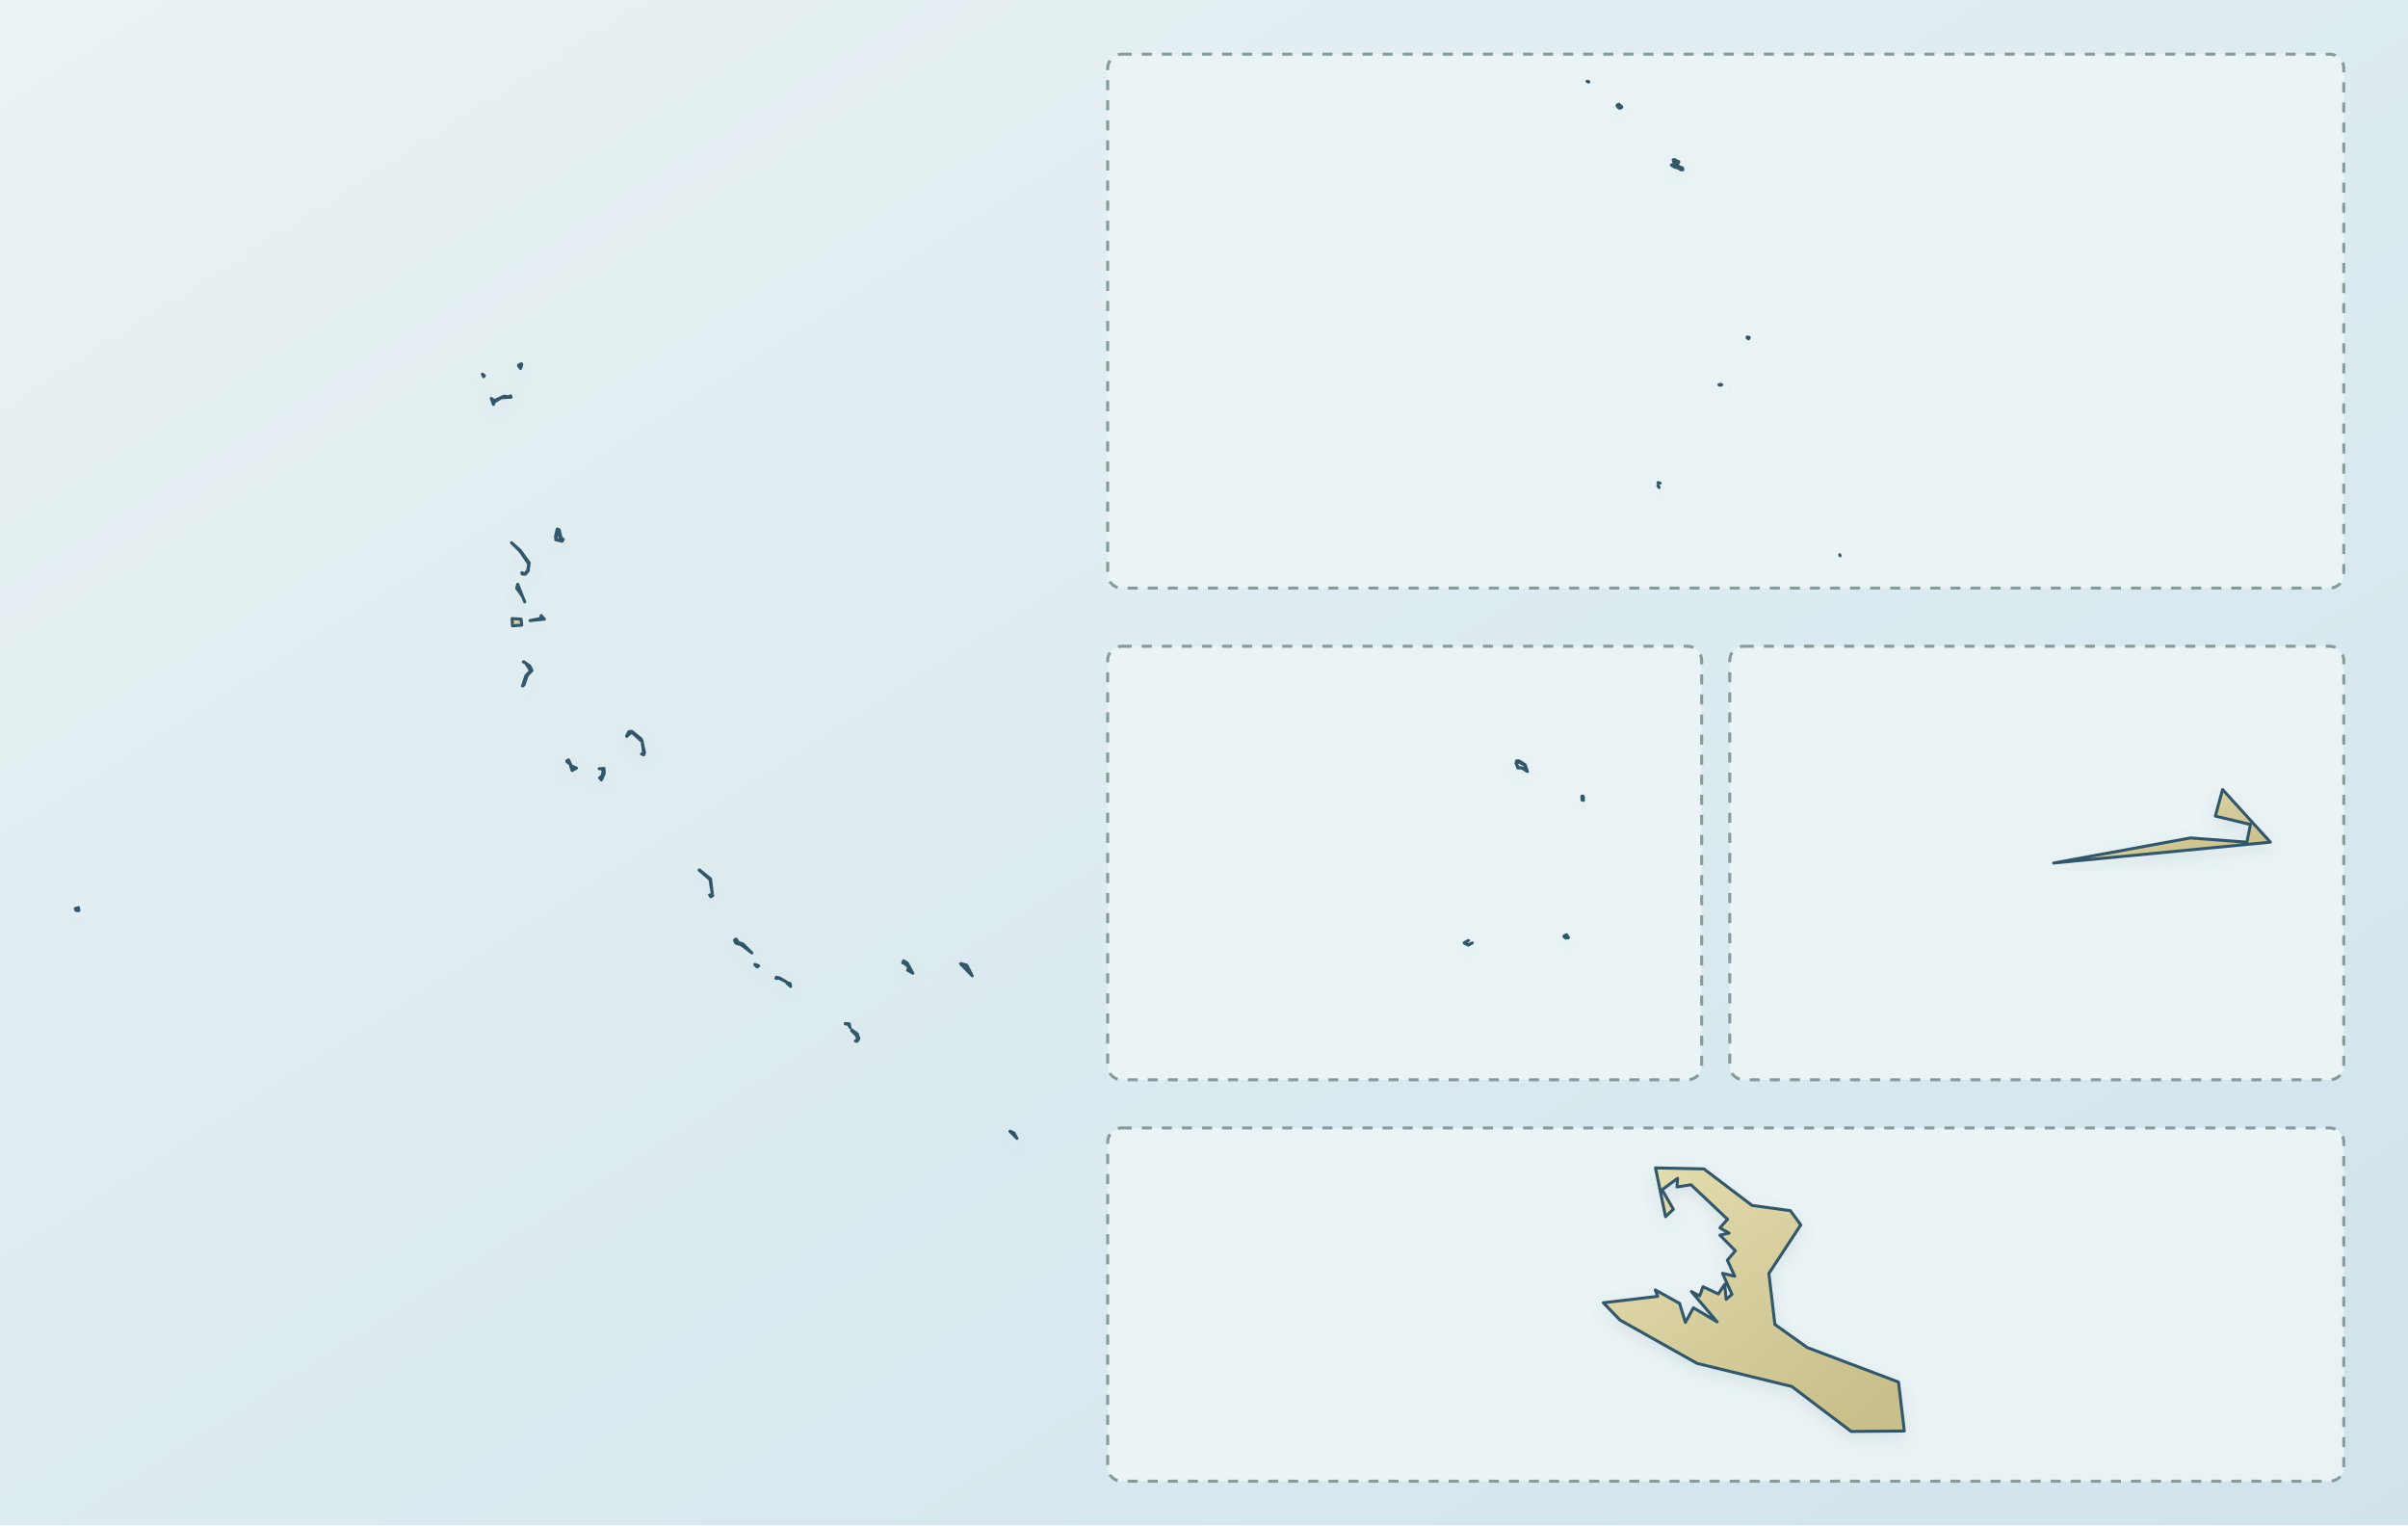
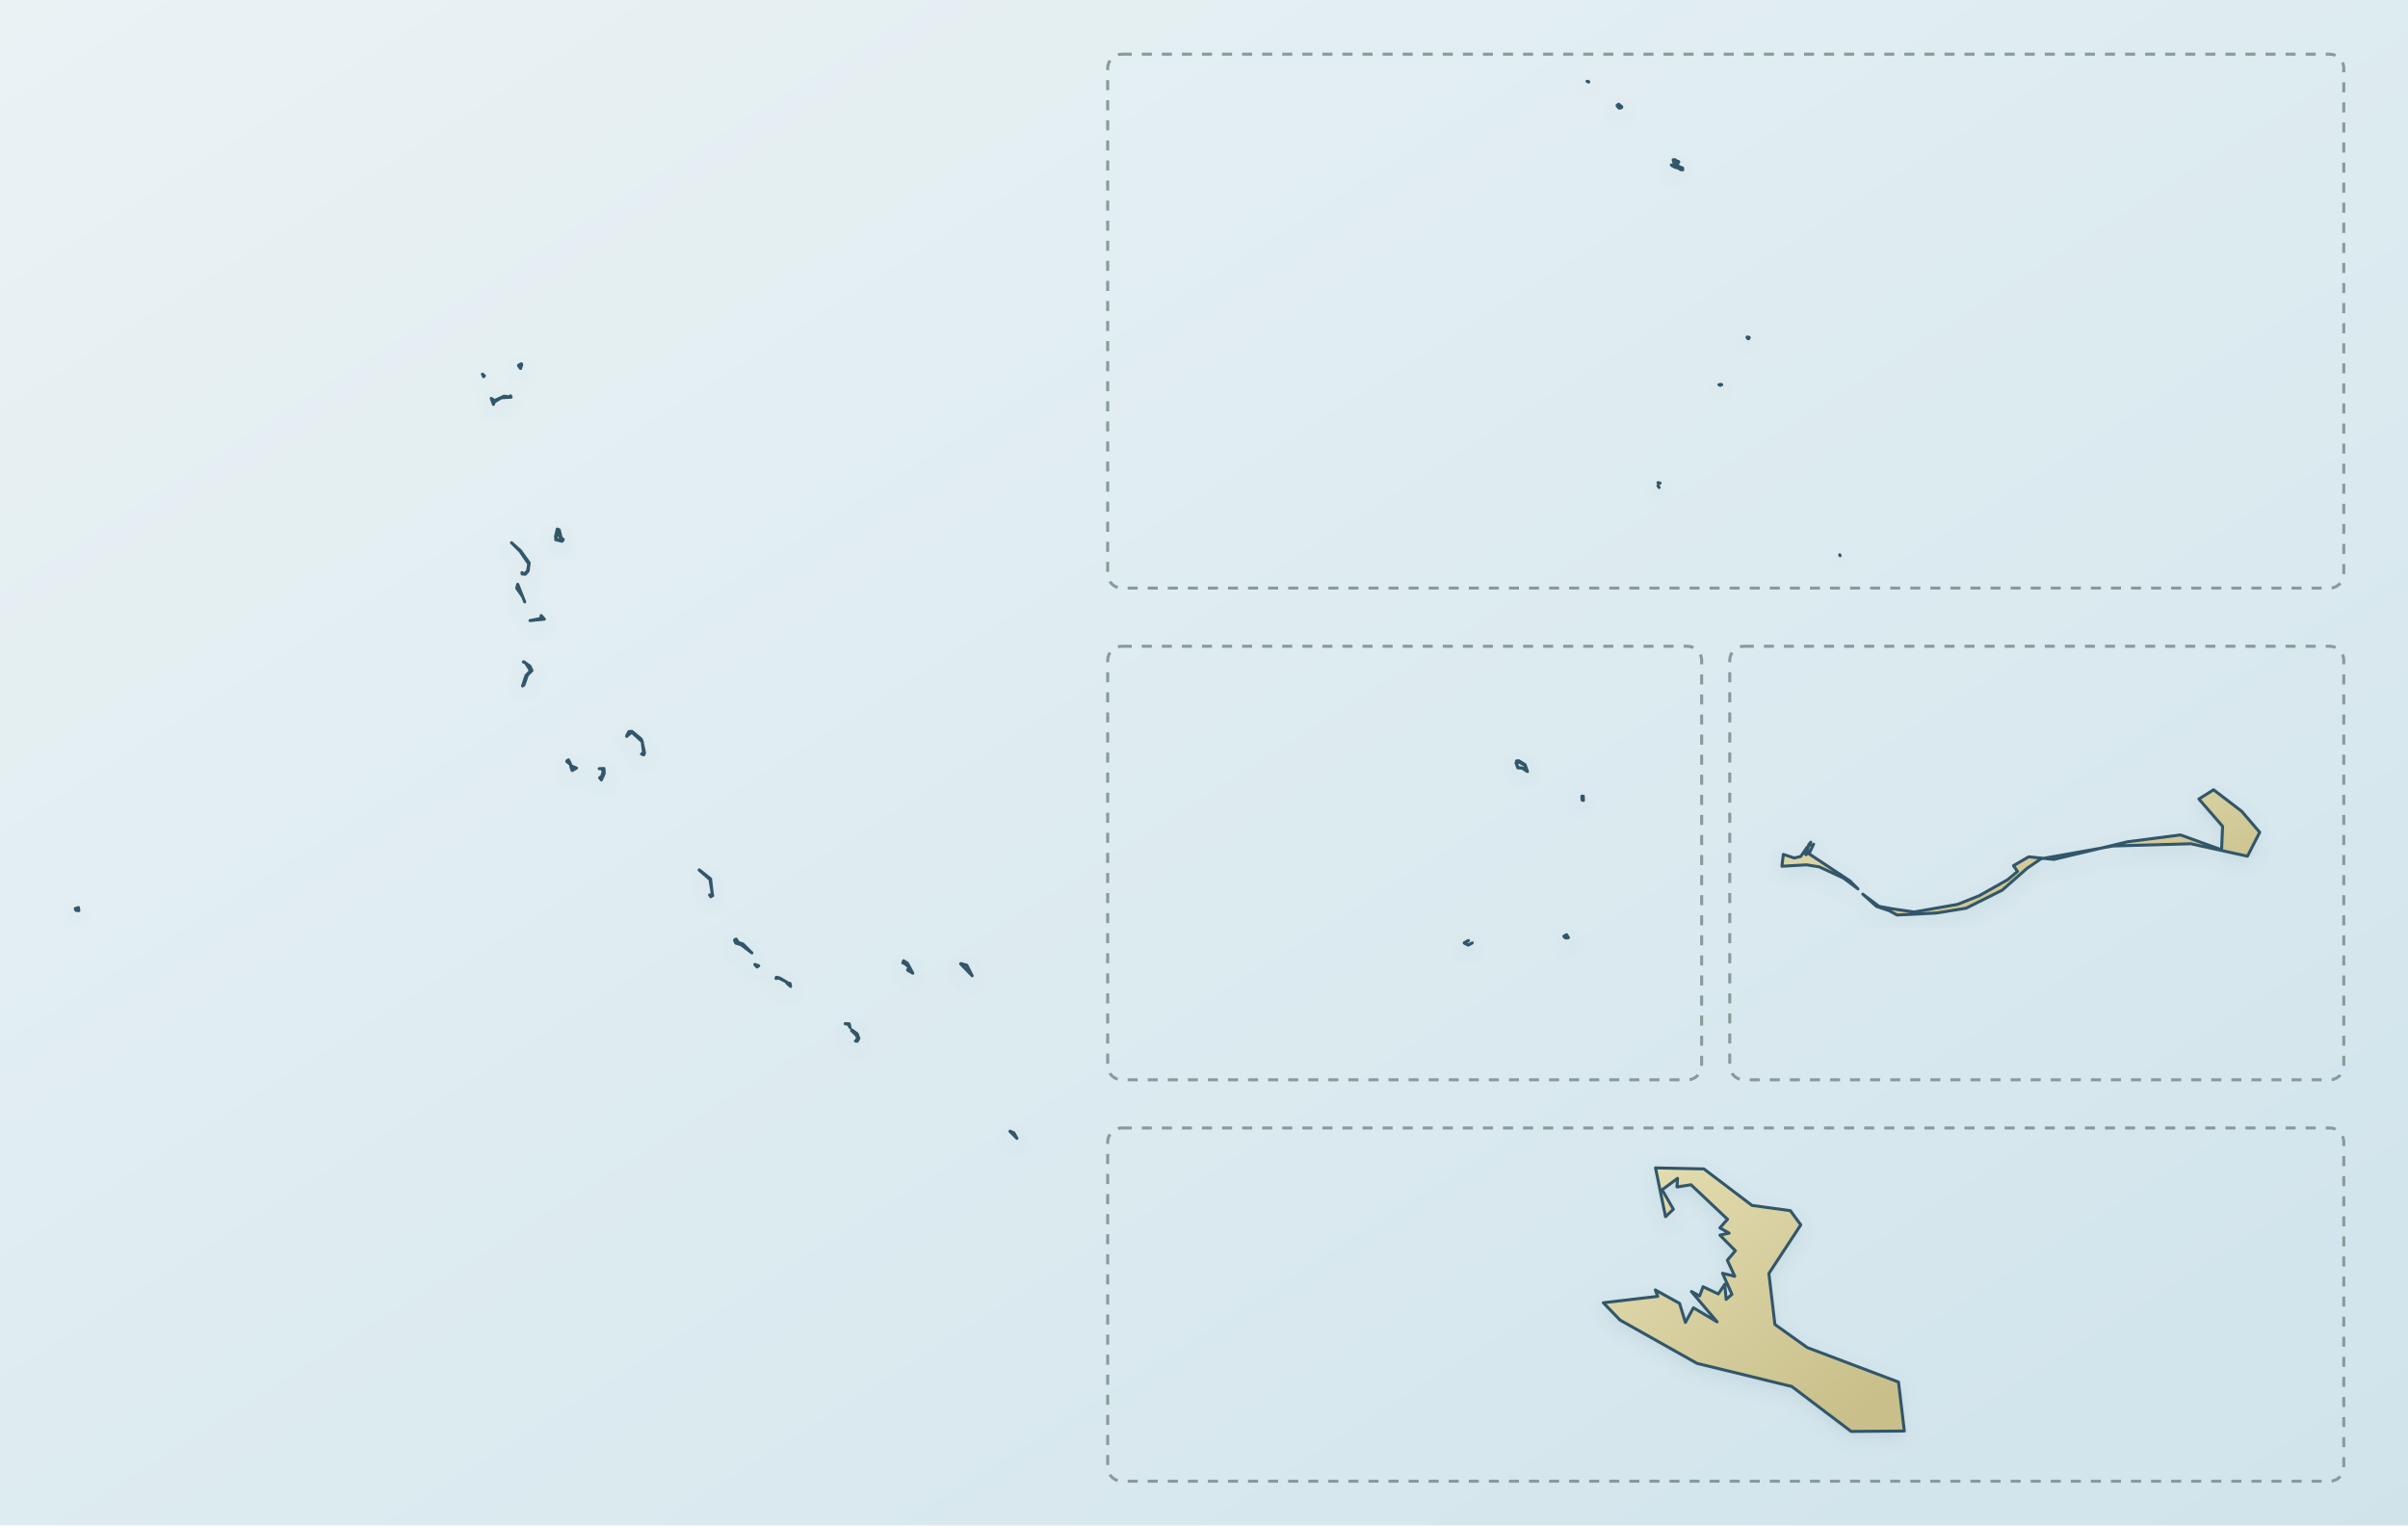
<svg xmlns="http://www.w3.org/2000/svg" viewBox="0 0 1200 760" role="img" aria-label="Map of Kiribati" data-map-style="journey-atlas-map-v3-clean-background" data-map-projection="multi-region-local-equirectangular-fit-v1">
  <defs>
    <linearGradient id="sea" x1="0" y1="0" x2="1" y2="1">
      <stop offset="0" stop-color="#eaf2f4" />
      <stop offset=".55" stop-color="#dcebf0" />
      <stop offset="1" stop-color="#d0e3eb" />
    </linearGradient>
    <linearGradient id="land" x1=".12" y1=".08" x2=".88" y2=".92">
      <stop offset="0" stop-color="#e2dbad" />
      <stop offset=".52" stop-color="#d4cc9b" />
      <stop offset="1" stop-color="#c8bf8a" />
    </linearGradient>
    <filter id="shadow" x="-10%" y="-10%" width="120%" height="120%">
      <feGaussianBlur in="SourceAlpha" stdDeviation="4" result="b" />
      <feOffset in="b" dy="3" result="o" />
      <feColorMatrix in="o" type="matrix" values="0 0 0 0 .12 0 0 0 0 .22 0 0 0 0 .28 0 0 0 .14 0" />
      <feBlend in="SourceGraphic" mode="normal" />
    </filter>
  </defs>
  <rect width="1200" height="760" fill="url(#sea)" />
  <g data-map-region="gilbert">
    <path d="M 366.1,468.7 L 366.1,468.3 L 366.9,467.9 L 367.9,469.6 L 370.2,470.3 L 374.7,474.8 L 369.3,470.7 L 366.7,469.9 L 366.1,468.7 Z M 261.8,286.1 L 260.2,286.0 L 260.1,285.3 L 261.3,286.0 L 262.9,284.5 L 263.5,281.0 L 259.2,274.7 L 254.9,270.4 L 259.3,274.3 L 263.7,280.4 L 263.2,284.5 L 261.8,286.1 Z M 478.7,480.2 L 478.9,480.1 L 481.8,480.9 L 484.5,486.2 L 478.7,480.2 Z M 261.1,341.3 L 260.4,341.8 L 262.1,336.6 L 264.4,334.2 L 261.9,330.3 L 260.8,329.8 L 261.0,329.7 L 264.1,331.9 L 265.1,334.1 L 262.8,336.4 L 261.1,341.3 Z M 279.6,267.9 L 280.7,268.8 L 280.1,269.7 L 276.9,268.9 L 277.1,267.7 L 277.8,269.1 L 280.2,269.1 L 279.2,268.1 L 278.8,265.3 L 277.7,264.4 L 277.7,266.8 L 276.8,267.5 L 277.7,263.6 L 278.7,264.0 L 279.6,267.9 Z M 312.3,366.9 L 312.3,366.6 L 313.4,364.5 L 314.9,364.4 L 319.5,368.2 L 320.1,369.6 L 314.8,364.8 L 312.3,366.9 Z M 348.4,433.5 L 348.5,433.4 L 354.1,437.9 L 355.0,445.6 L 353.8,438.2 L 348.4,433.5 Z M 452.6,481.5 L 450.8,480.1 L 451.1,479.3 L 449.9,479.8 L 450.3,478.7 L 452.2,479.9 L 454.9,484.9 L 452.3,483.4 L 452.6,482.6 L 453.8,483.6 L 452.6,481.5 Z M 424.4,513.5 L 424.4,513.1 L 427.2,515.1 L 428.0,517.4 L 427.2,518.8 L 426.3,518.7 L 427.4,517.8 L 426.9,516.0 L 424.4,513.5 Z M 298.6,383.0 L 301.0,382.9 L 301.1,385.4 L 299.7,388.6 L 298.8,387.5 L 299.9,386.8 L 300.6,384.3 L 299.9,383.0 L 298.6,383.0 Z M 245.9,201.5 L 244.8,198.5 L 246.4,199.6 L 251.2,197.4 L 254.4,197.8 L 254.4,197.2 L 254.7,197.9 L 249.8,198.2 L 246.3,200.3 L 245.9,201.5 Z M 319.7,375.7 L 320.7,375.1 L 320.1,370.0 L 321.2,375.1 L 320.8,376.1 L 319.7,375.7 Z M 285.1,383.9 L 284.3,381.4 L 287.3,382.7 L 285.1,383.9 Z M 260.4,297.2 L 257.5,293.1 L 258.0,291.1 L 261.5,299.9 L 260.4,297.2 Z M 37.5,452.7 L 39.1,452.2 L 39.3,453.7 L 37.9,453.6 L 37.5,452.7 Z M 503.3,563.7 L 503.4,563.6 L 505.3,564.5 L 506.8,567.2 L 503.3,563.7 Z M 264.1,309.2 L 268.7,308.3 L 270.5,308.5 L 270.7,307.9 L 269.5,307.6 L 269.7,306.7 L 271.3,308.5 L 264.1,309.2 Z M 386.9,486.9 L 388.6,487.3 L 392.0,489.3 L 388.3,487.4 L 386.7,487.5 L 386.9,486.9 Z M 258.4,182.2 L 258.4,182.0 L 259.6,181.3 L 259.9,181.3 L 259.2,182.0 L 260.0,181.8 L 259.4,183.6 L 258.4,182.2 Z M 282.5,379.5 L 282.5,379.1 L 283.3,378.6 L 284.4,380.9 L 282.5,379.5 Z M 392.1,489.8 L 392.1,489.6 L 393.7,490.0 L 394.0,491.5 L 392.1,489.8 Z M 421.2,510.1 L 421.2,510.0 L 423.2,510.1 L 423.6,511.9 L 422.8,510.4 L 421.2,510.1 Z M 376.2,480.7 L 376.2,480.5 L 378.1,481.2 L 377.3,481.8 L 376.2,480.7 Z M 354.2,446.8 L 353.6,445.9 L 355.2,446.2 L 354.2,446.8 Z M 241.0,187.7 L 240.4,186.4 L 241.4,187.2 L 241.0,187.7 Z" fill="url(#land)" fill-rule="evenodd" stroke="#31576a" stroke-width="1.5" stroke-linejoin="round" stroke-linecap="round" filter="url(#shadow)" />
  </g>
-   <g data-map-region="gilbert-microdetail">
-     <path d="M 255.2,308.2 L 259.7,308.5 L 260.0,311.5 L 255.4,311.8 Z" fill="url(#land)" stroke="#31576a" stroke-width="1.5" stroke-linejoin="round" stroke-linecap="round" />
-   </g>
  <g data-map-inset-frame="line">
-     <rect x="552" y="27" width="616" height="266" rx="7" fill="#eaf2f4" fill-opacity=".98" stroke="#879b9b" stroke-width="1.5" stroke-dasharray="5 5" />
+     <rect x="552" y="27" width="616" height="266" rx="7" fill="none" stroke="#879b9b" stroke-width="1.5" stroke-dasharray="5 5" />
  </g>
  <g data-map-region="line">
    <path d="M 835.7,80.3 L 836.4,80.4 L 836.6,80.7 L 836.0,81.6 L 836.1,82.6 L 836.7,83.0 L 838.5,83.7 L 838.6,84.6 L 837.6,84.6 L 836.5,83.8 L 834.6,83.3 L 833.2,82.5 L 832.9,82.2 L 833.9,82.1 L 833.8,81.9 L 834.3,82.2 L 834.4,82.6 L 834.6,82.3 L 835.0,82.6 L 834.5,82.0 L 834.7,82.1 L 834.8,81.9 L 835.0,82.0 L 835.2,81.8 L 835.2,82.1 L 835.3,82.0 L 835.1,81.6 L 835.4,81.7 L 835.2,81.4 L 835.4,81.2 L 835.1,80.9 L 835.3,80.9 L 835.1,80.8 L 835.2,80.6 L 834.5,79.9 L 834.3,80.0 L 834.3,79.8 L 834.0,80.0 L 834.2,80.4 L 834.0,80.5 L 833.8,79.6 L 834.8,79.6 L 835.7,80.3 Z M 871.7,168.1 L 871.5,168.7 L 871.2,168.8 L 870.6,168.2 L 870.7,167.9 L 871.7,168.1 Z M 808.0,53.5 L 808.1,53.2 L 808.2,53.4 L 807.9,53.7 L 807.1,53.9 L 806.8,53.8 L 806.3,53.3 L 806.6,53.2 L 807.0,53.8 L 808.0,53.5 Z M 856.6,191.7 L 857.7,191.5 L 858.0,191.7 L 857.3,192.0 L 856.6,191.7 Z M 806.4,53.1 L 805.9,52.8 L 805.9,52.4 L 806.7,51.9 L 806.8,52.1 L 806.7,52.0 L 806.1,52.4 L 806.4,53.1 Z M 791.7,40.7 L 791.7,40.9 L 791.4,40.8 L 790.9,40.5 L 791.7,40.7 Z M 808.0,52.9 L 807.2,52.7 L 806.9,52.1 L 807.2,52.6 L 808.0,52.9 Z M 826.2,240.5 L 826.5,240.5 L 827.3,240.7 L 826.9,240.8 L 826.2,240.5 Z M 826.2,242.0 L 826.4,242.2 L 826.8,242.9 L 826.2,242.0 Z M 916.8,276.6 L 916.8,276.4 L 917.0,276.9 L 916.8,276.6 Z" fill="url(#land)" fill-rule="evenodd" stroke="#31576a" stroke-width="1.5" stroke-linejoin="round" stroke-linecap="round" filter="url(#shadow)" />
  </g>
  <g data-map-inset-frame="phoenix">
-     <rect x="552" y="322" width="296" height="216" rx="7" fill="#eaf2f4" fill-opacity=".98" stroke="#879b9b" stroke-width="1.5" stroke-dasharray="5 5" />
+     <rect x="552" y="322" width="296" height="216" rx="7" fill="none" stroke="#879b9b" stroke-width="1.5" stroke-dasharray="5 5" />
  </g>
  <g data-map-region="phoenix">
    <path d="M 755.5,380.3 L 755.8,379.1 L 757.0,379.1 L 760.0,381.0 L 761.2,384.4 L 758.5,382.7 L 756.4,382.6 L 755.8,381.0 L 756.7,382.5 L 758.6,382.6 L 760.9,384.3 L 759.9,381.3 L 756.2,379.2 L 756.0,380.6 L 755.5,380.3 Z M 779.4,466.7 L 779.4,466.4 L 780.7,465.7 L 781.6,467.2 L 780.3,467.4 L 779.4,466.7 Z M 729.7,469.9 L 729.7,469.7 L 731.8,468.6 L 730.1,469.6 L 730.7,470.4 L 731.8,470.7 L 733.7,469.8 L 731.7,470.9 L 729.7,469.9 Z M 788.4,398.6 L 788.3,396.7 L 789.0,396.7 L 789.1,398.8 L 788.4,398.6 Z" fill="url(#land)" fill-rule="evenodd" stroke="#31576a" stroke-width="1.5" stroke-linejoin="round" stroke-linecap="round" filter="url(#shadow)" />
  </g>
  <g data-map-inset-frame="tarawa">
-     <rect x="862" y="322" width="306" height="216" rx="7" fill="#eaf2f4" fill-opacity=".98" stroke="#879b9b" stroke-width="1.5" stroke-dasharray="5 5" />
+     <rect x="862" y="322" width="306" height="216" rx="7" fill="none" stroke="#879b9b" stroke-width="1.5" stroke-dasharray="5 5" />
  </g>
  <g data-map-region="tarawa">
-     <path d="M 1023.4,430.0 L 1091.6,417.5 L 1119.7,419.6 L 1121.5,410.8 L 1104.0,406.6 L 1107.6,393.4 L 1131.4,419.6 L 1023.4,430.0 Z" fill="url(#land)" fill-rule="evenodd" stroke="#31576a" stroke-width="1.5" stroke-linejoin="round" stroke-linecap="round" filter="url(#shadow)" />
+     <path d="M 936.4,451.6 L 928.3,445.5 L 935.1,451.6 L 941.6,453.8 L 945.4,455.9 L 965.1,454.9 L 979.8,452.5 L 997.8,443.5 L 1010.2,432.6 L 1017.1,427.9 L 1053.1,421.5 L 1091.8,420.4 L 1120.0,426.6 L 1126.1,414.7 L 1117.1,404.2 L 1103.1,393.5 L 1095.8,398.1 L 1107.6,411.7 L 1107.1,423.4 L 1086.6,416.0 L 1060.3,419.4 L 1040.7,424.1 L 1023.5,428.2 L 1011.0,426.9 L 1003.4,431.3 L 1005.4,434.2 L 1000.5,438.3 L 986.3,446.3 L 975.5,450.6 L 953.9,454.4 L 943.0,452.8 L 936.4,451.6 Z M 925.9,442.9 L 921.9,438.9 L 901.5,425.4 L 903.8,420.6 L 903.3,421.4 L 901.7,420.8 L 902.4,419.6 L 901.4,420.8 L 900.1,425.9 L 899.1,424.8 L 900.5,422.2 L 897.4,426.7 L 894.2,427.5 L 888.7,425.7 L 888.0,431.6 L 900.2,430.9 L 906.6,431.9 L 918.7,437.5 L 925.9,442.9 Z" fill="url(#land)" fill-rule="evenodd" stroke="#31576a" stroke-width="1.5" stroke-linejoin="round" stroke-linecap="round" filter="url(#shadow)" />
  </g>
  <g data-map-inset-frame="kiritimati">
-     <rect x="552" y="562" width="616" height="176" rx="7" fill="#eaf2f4" fill-opacity=".98" stroke="#879b9b" stroke-width="1.5" stroke-dasharray="5 5" />
+     <rect x="552" y="562" width="616" height="176" rx="7" fill="none" stroke="#879b9b" stroke-width="1.5" stroke-dasharray="5 5" />
  </g>
  <g data-map-region="kiritimati">
    <path d="M 873.1,600.6 L 892.2,603.2 L 897.4,610.3 L 881.5,634.5 L 884.5,659.9 L 900.6,671.4 L 946.1,688.6 L 949.0,713.0 L 922.5,713.2 L 892.9,690.8 L 845.7,679.3 L 807.3,657.7 L 799.0,649.1 L 826.1,645.9 L 824.9,642.7 L 837.0,649.4 L 839.9,658.9 L 843.9,651.6 L 855.7,658.6 L 842.9,643.5 L 847.0,645.7 L 848.7,641.1 L 856.3,644.7 L 859.5,639.9 L 860.2,647.4 L 863.1,644.9 L 858.4,634.4 L 864.5,635.9 L 860.8,627.9 L 864.8,623.2 L 857.1,615.4 L 861.7,614.4 L 857.1,611.8 L 860.9,607.5 L 842.7,590.3 L 835.7,591.4 L 836.0,587.1 L 828.3,592.8 L 833.9,602.5 L 830.0,606.2 L 825.0,581.9 L 849.1,582.4 L 873.1,600.6 Z" fill="url(#land)" fill-rule="evenodd" stroke="#31576a" stroke-width="1.5" stroke-linejoin="round" stroke-linecap="round" filter="url(#shadow)" />
  </g>
</svg>
